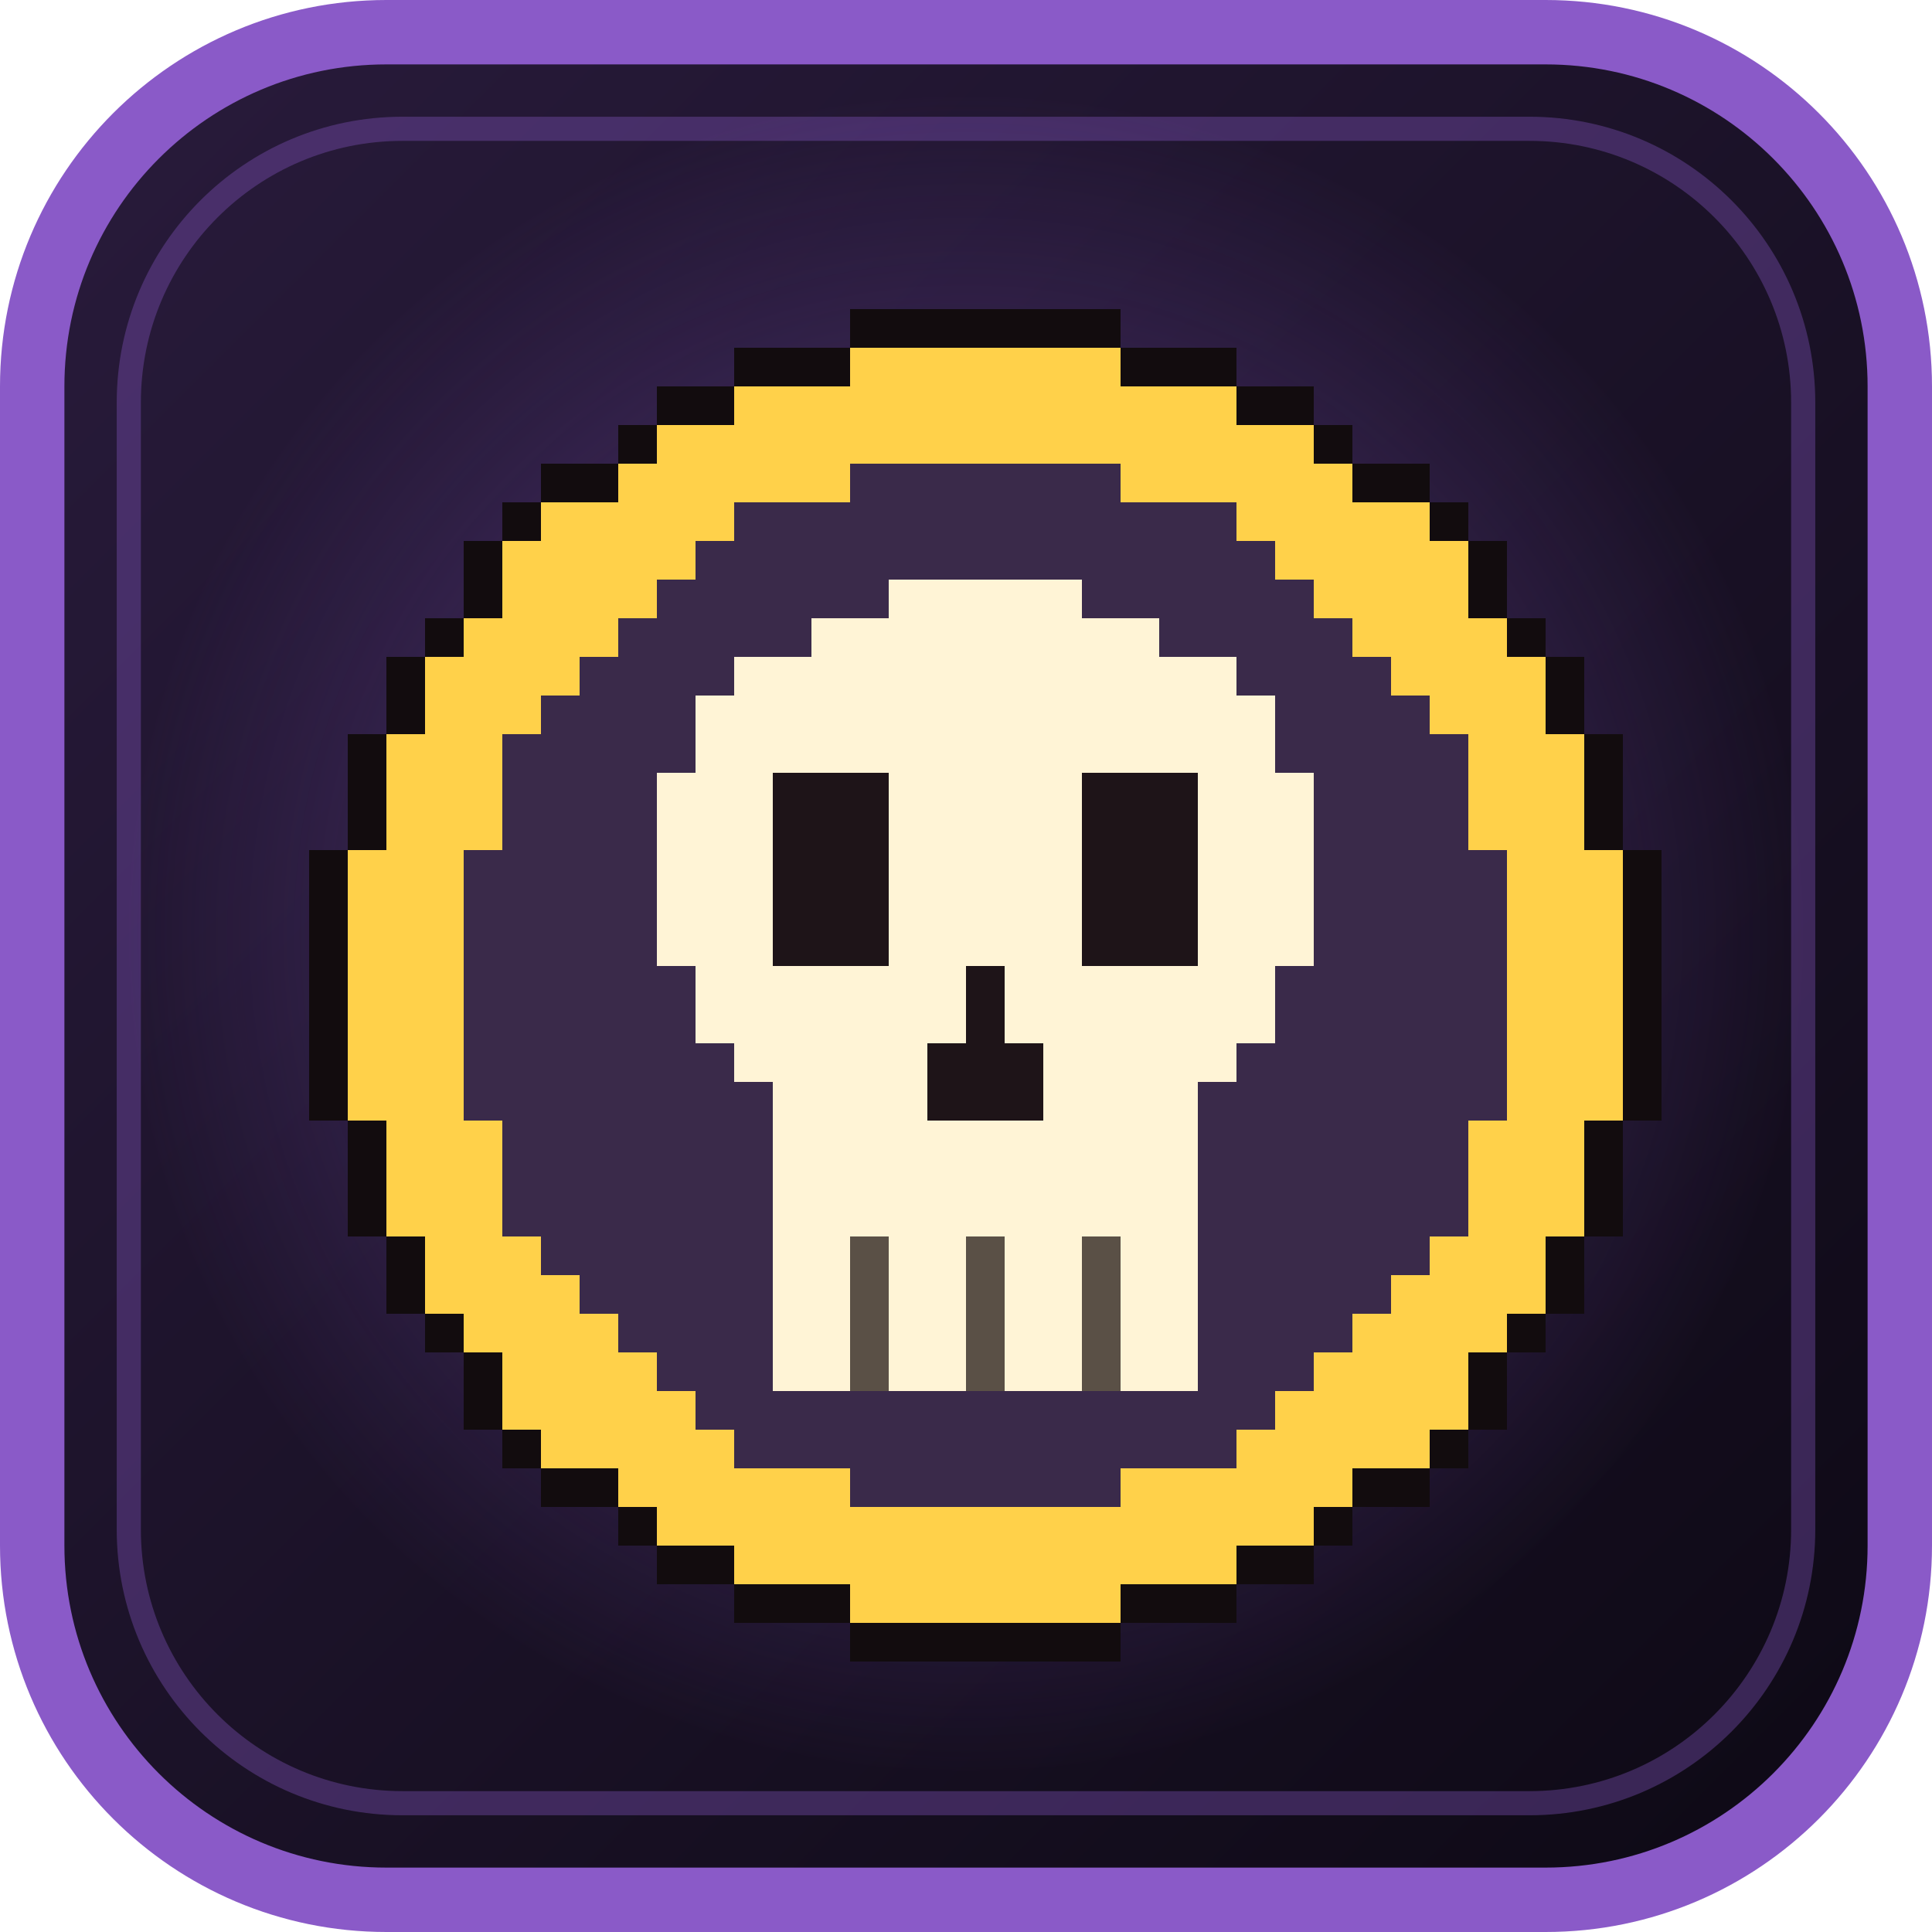
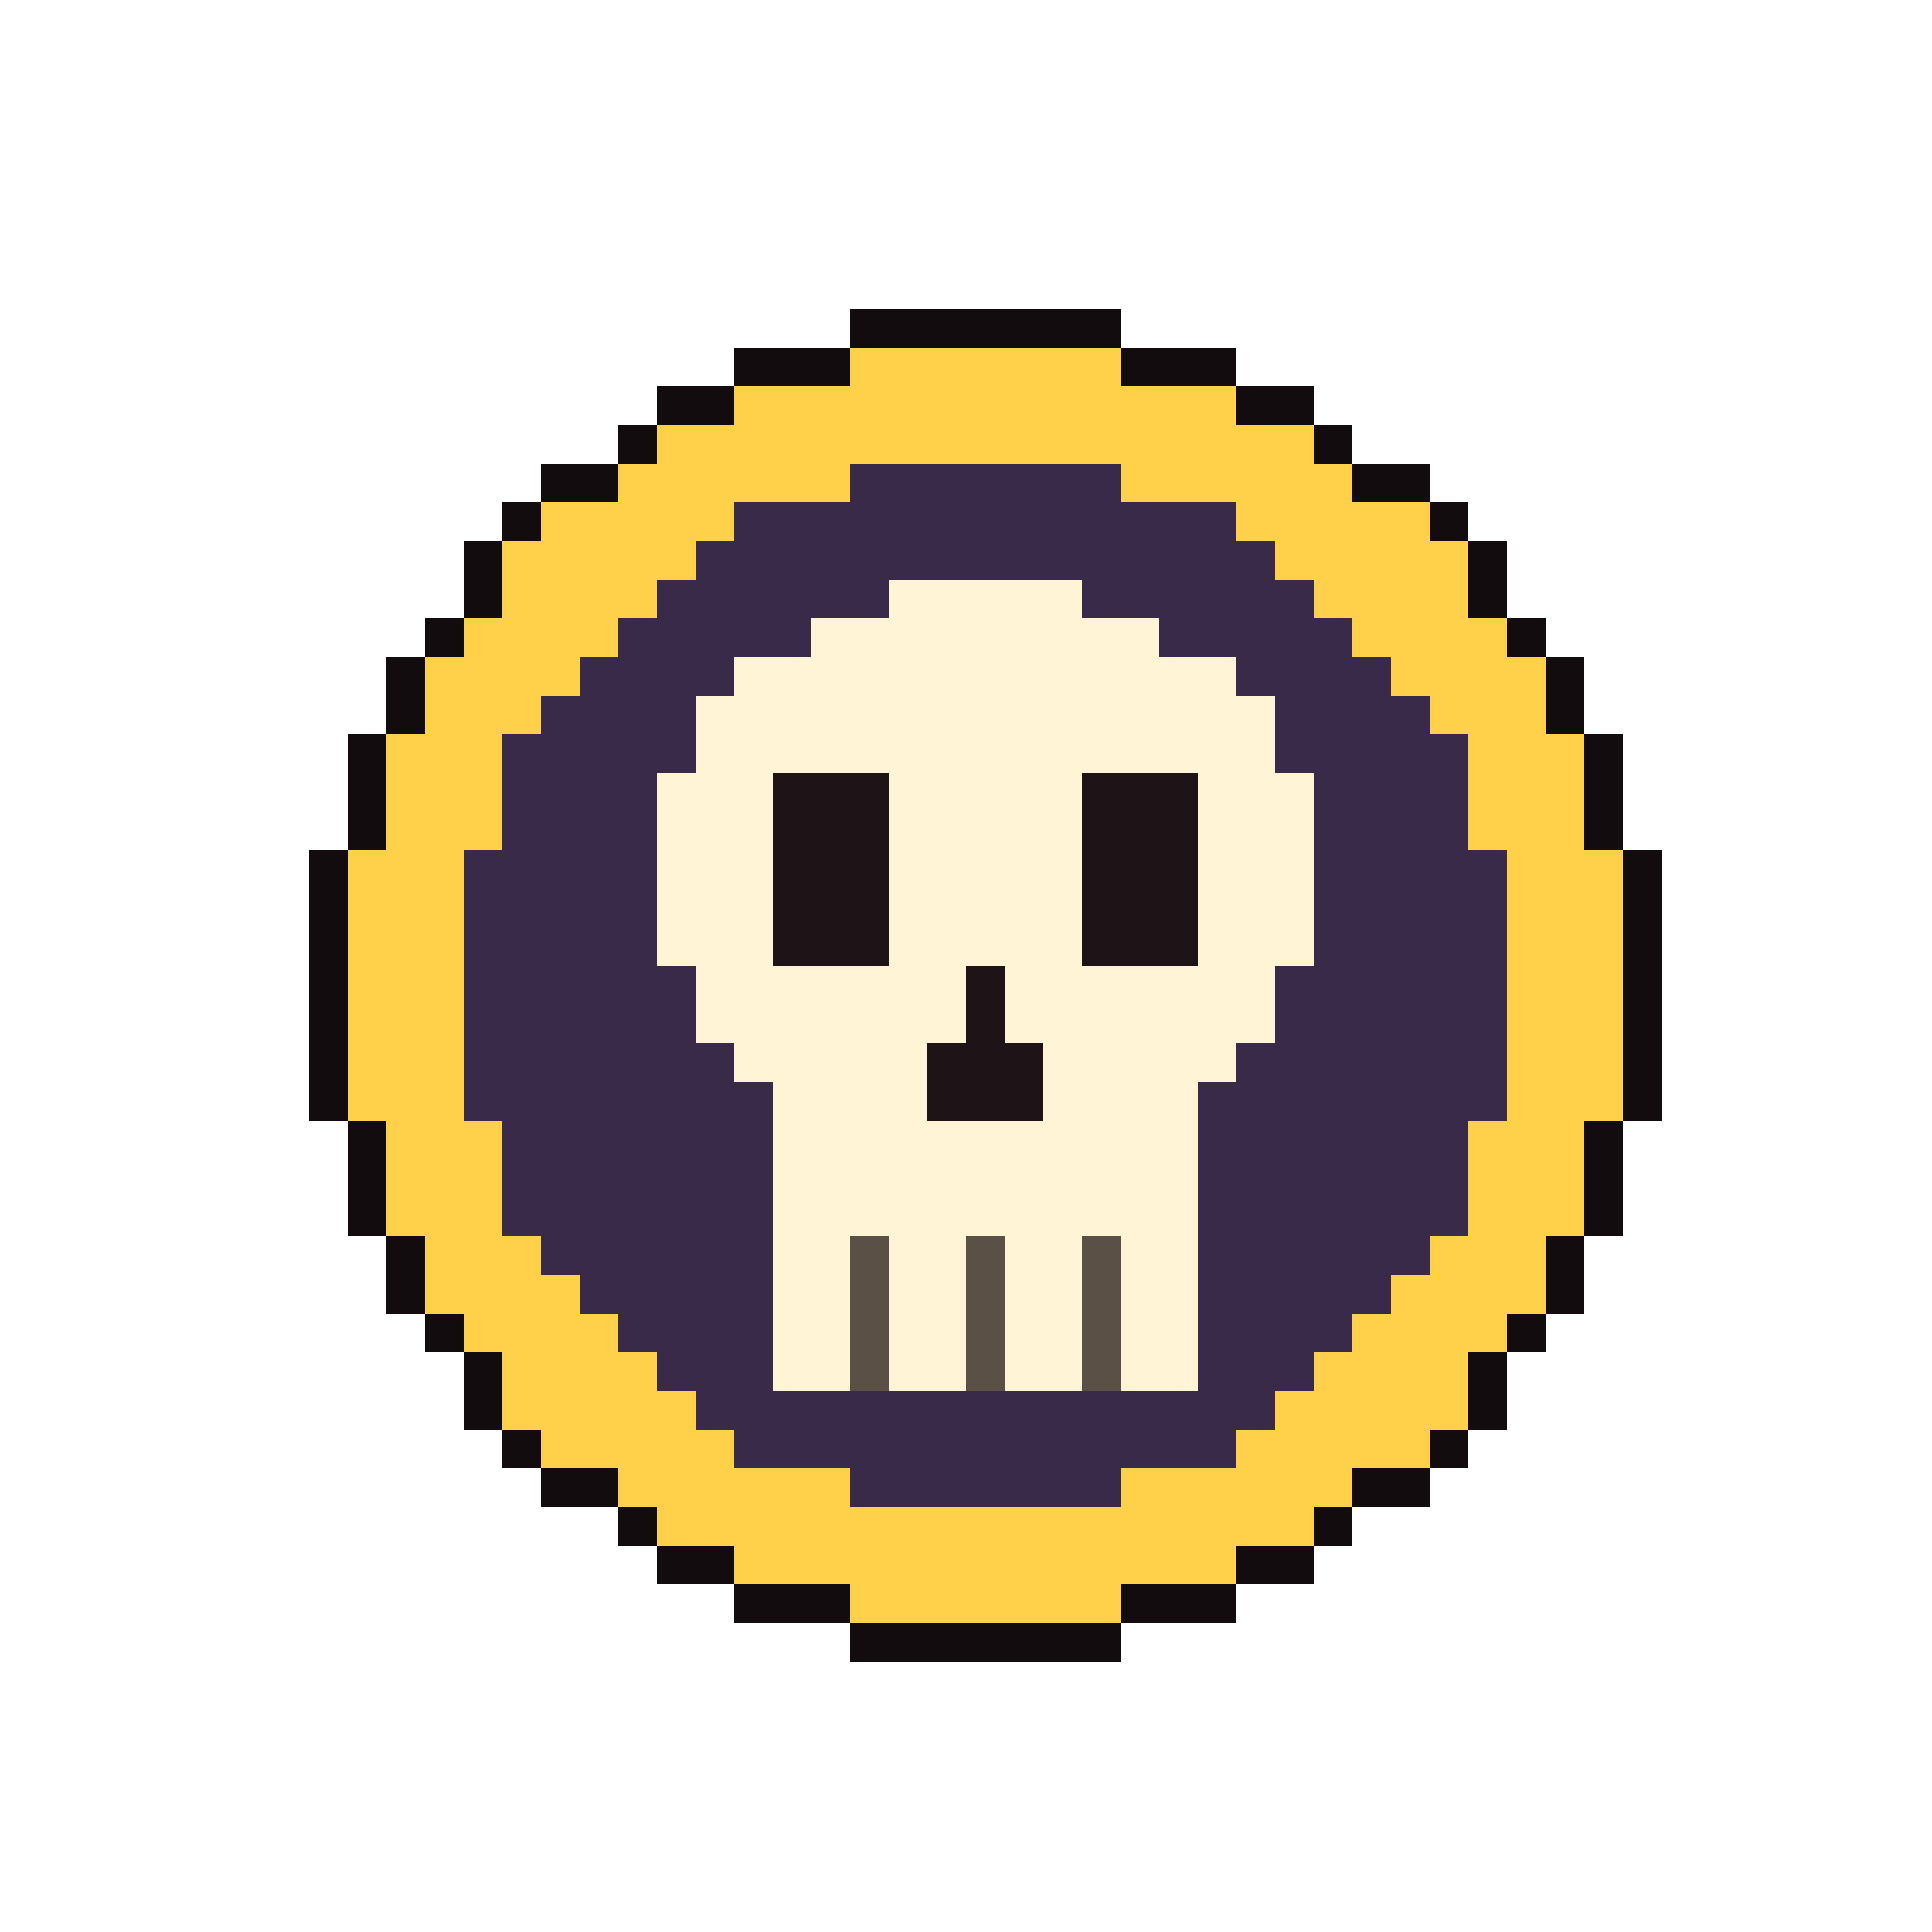
<svg xmlns="http://www.w3.org/2000/svg" viewBox="0 0 120 120">
  <defs>
    <linearGradient id="bcosemblems" x1="0" y1="0" x2="1" y2="1">
      <stop offset="0" stop-color="#291b3c" />
      <stop offset="1" stop-color="#0d0914" />
    </linearGradient>
    <radialGradient id="gcosemblems">
      <stop offset="0" stop-color="#8a5ac8" stop-opacity=".55" />
      <stop offset="1" stop-color="#8a5ac8" stop-opacity="0" />
    </radialGradient>
  </defs>
-   <rect x="2" y="2" width="116" height="116" rx="22" fill="url(#bcosemblems)" stroke="#8a5ac8" stroke-width="4" />
-   <rect x="8" y="8" width="104" height="104" rx="17" fill="none" stroke="#8a5ac8" stroke-opacity=".35" stroke-width="1.5" />
-   <circle cx="60" cy="58" r="52" fill="url(#gcosemblems)" />
  <g transform="translate(12 12) scale(2.4)" shape-rendering="crispEdges">
    <path fill="#ffd14a" d="M17 4h7v1h-7zM14 5h13v1h-13zM12 6h17v1h-17zM11 7h6v1h-6zM24 7h6v1h-6zM9 8h5v1h-5zM27 8h5v1h-5zM8 9h5v1h-5zM28 9h5v1h-5zM8 10h4v1h-4zM29 10h4v1h-4zM7 11h4v1h-4zM30 11h4v1h-4zM6 12h4v1h-4zM31 12h4v1h-4zM6 13h3v1h-3zM32 13h3v1h-3zM5 14h3v1h-3zM33 14h3v1h-3zM5 15h3v1h-3zM33 15h3v1h-3zM5 16h3v1h-3zM33 16h3v1h-3zM4 17h3v1h-3zM34 17h3v1h-3zM4 18h3v1h-3zM34 18h3v1h-3zM4 19h3v1h-3zM34 19h3v1h-3zM4 20h3v1h-3zM34 20h3v1h-3zM4 21h3v1h-3zM34 21h3v1h-3zM4 22h3v1h-3zM34 22h3v1h-3zM4 23h3v1h-3zM34 23h3v1h-3zM5 24h3v1h-3zM33 24h3v1h-3zM5 25h3v1h-3zM33 25h3v1h-3zM5 26h3v1h-3zM33 26h3v1h-3zM6 27h3v1h-3zM32 27h3v1h-3zM6 28h4v1h-4zM31 28h4v1h-4zM7 29h4v1h-4zM30 29h4v1h-4zM8 30h4v1h-4zM29 30h4v1h-4zM8 31h5v1h-5zM28 31h5v1h-5zM9 32h5v1h-5zM27 32h5v1h-5zM11 33h6v1h-6zM24 33h6v1h-6zM12 34h17v1h-17zM14 35h13v1h-13zM17 36h7v1h-7z" />
    <path fill="#3a2a4a" d="M17 7h7v1h-7zM14 8h13v1h-13zM13 9h15v1h-15zM12 10h6v1h-6zM23 10h6v1h-6zM11 11h5v1h-5zM25 11h5v1h-5zM10 12h4v1h-4zM27 12h4v1h-4zM9 13h4v1h-4zM28 13h4v1h-4zM8 14h5v1h-5zM28 14h5v1h-5zM8 15h4v1h-4zM29 15h4v1h-4zM8 16h4v1h-4zM29 16h4v1h-4zM7 17h5v1h-5zM29 17h5v1h-5zM7 18h5v1h-5zM29 18h5v1h-5zM7 19h5v1h-5zM29 19h5v1h-5zM7 20h6v1h-6zM28 20h6v1h-6zM7 21h6v1h-6zM28 21h6v1h-6zM7 22h7v1h-7zM27 22h7v1h-7zM7 23h8v1h-8zM26 23h8v1h-8zM8 24h7v1h-7zM26 24h7v1h-7zM8 25h7v1h-7zM26 25h7v1h-7zM8 26h7v1h-7zM26 26h7v1h-7zM9 27h6v1h-6zM26 27h6v1h-6zM10 28h5v1h-5zM26 28h5v1h-5zM11 29h4v1h-4zM26 29h4v1h-4zM12 30h3v1h-3zM26 30h3v1h-3zM13 31h15v1h-15zM14 32h13v1h-13zM17 33h7v1h-7z" />
    <path fill="#fff4d6" d="M18 10h5v1h-5zM16 11h9v1h-9zM14 12h13v1h-13zM13 13h15v1h-15zM13 14h15v1h-15zM12 15h3v1h-3zM18 15h5v1h-5zM26 15h3v1h-3zM12 16h3v1h-3zM18 16h5v1h-5zM26 16h3v1h-3zM12 17h3v1h-3zM18 17h5v1h-5zM26 17h3v1h-3zM12 18h3v1h-3zM18 18h5v1h-5zM26 18h3v1h-3zM12 19h3v1h-3zM18 19h5v1h-5zM26 19h3v1h-3zM13 20h7v1h-7zM21 20h7v1h-7zM13 21h7v1h-7zM21 21h7v1h-7zM14 22h5v1h-5zM22 22h5v1h-5zM15 23h4v1h-4zM22 23h4v1h-4zM15 24h11v1h-11zM15 25h11v1h-11zM15 26h11v1h-11zM15 27h2v1h-2zM18 27h2v1h-2zM21 27h2v1h-2zM24 27h2v1h-2zM15 28h2v1h-2zM18 28h2v1h-2zM21 28h2v1h-2zM24 28h2v1h-2zM15 29h2v1h-2zM18 29h2v1h-2zM21 29h2v1h-2zM24 29h2v1h-2zM15 30h2v1h-2zM18 30h2v1h-2zM21 30h2v1h-2zM24 30h2v1h-2z" />
    <path fill="#1e1418" d="M15 15h3v1h-3zM23 15h3v1h-3zM15 16h3v1h-3zM23 16h3v1h-3zM15 17h3v1h-3zM23 17h3v1h-3zM15 18h3v1h-3zM23 18h3v1h-3zM15 19h3v1h-3zM23 19h3v1h-3zM20 20h1v1h-1zM20 21h1v1h-1zM19 22h3v1h-3zM19 23h3v1h-3z" />
    <path fill="#5a5046" d="M17 27h1v1h-1zM20 27h1v1h-1zM23 27h1v1h-1zM17 28h1v1h-1zM20 28h1v1h-1zM23 28h1v1h-1zM17 29h1v1h-1zM20 29h1v1h-1zM23 29h1v1h-1zM17 30h1v1h-1zM20 30h1v1h-1zM23 30h1v1h-1z" />
    <path fill="#120c0e" d="M17 3h7v1h-7zM14 4h3v1h-3zM24 4h3v1h-3zM12 5h2v1h-2zM27 5h2v1h-2zM11 6h1v1h-1zM29 6h1v1h-1zM9 7h2v1h-2zM30 7h2v1h-2zM8 8h1v1h-1zM32 8h1v1h-1zM7 9h1v1h-1zM33 9h1v1h-1zM7 10h1v1h-1zM33 10h1v1h-1zM6 11h1v1h-1zM34 11h1v1h-1zM5 12h1v1h-1zM35 12h1v1h-1zM5 13h1v1h-1zM35 13h1v1h-1zM4 14h1v1h-1zM36 14h1v1h-1zM4 15h1v1h-1zM36 15h1v1h-1zM4 16h1v1h-1zM36 16h1v1h-1zM3 17h1v1h-1zM37 17h1v1h-1zM3 18h1v1h-1zM37 18h1v1h-1zM3 19h1v1h-1zM37 19h1v1h-1zM3 20h1v1h-1zM37 20h1v1h-1zM3 21h1v1h-1zM37 21h1v1h-1zM3 22h1v1h-1zM37 22h1v1h-1zM3 23h1v1h-1zM37 23h1v1h-1zM4 24h1v1h-1zM36 24h1v1h-1zM4 25h1v1h-1zM36 25h1v1h-1zM4 26h1v1h-1zM36 26h1v1h-1zM5 27h1v1h-1zM35 27h1v1h-1zM5 28h1v1h-1zM35 28h1v1h-1zM6 29h1v1h-1zM34 29h1v1h-1zM7 30h1v1h-1zM33 30h1v1h-1zM7 31h1v1h-1zM33 31h1v1h-1zM8 32h1v1h-1zM32 32h1v1h-1zM9 33h2v1h-2zM30 33h2v1h-2zM11 34h1v1h-1zM29 34h1v1h-1zM12 35h2v1h-2zM27 35h2v1h-2zM14 36h3v1h-3zM24 36h3v1h-3zM17 37h7v1h-7z" />
  </g>
</svg>
